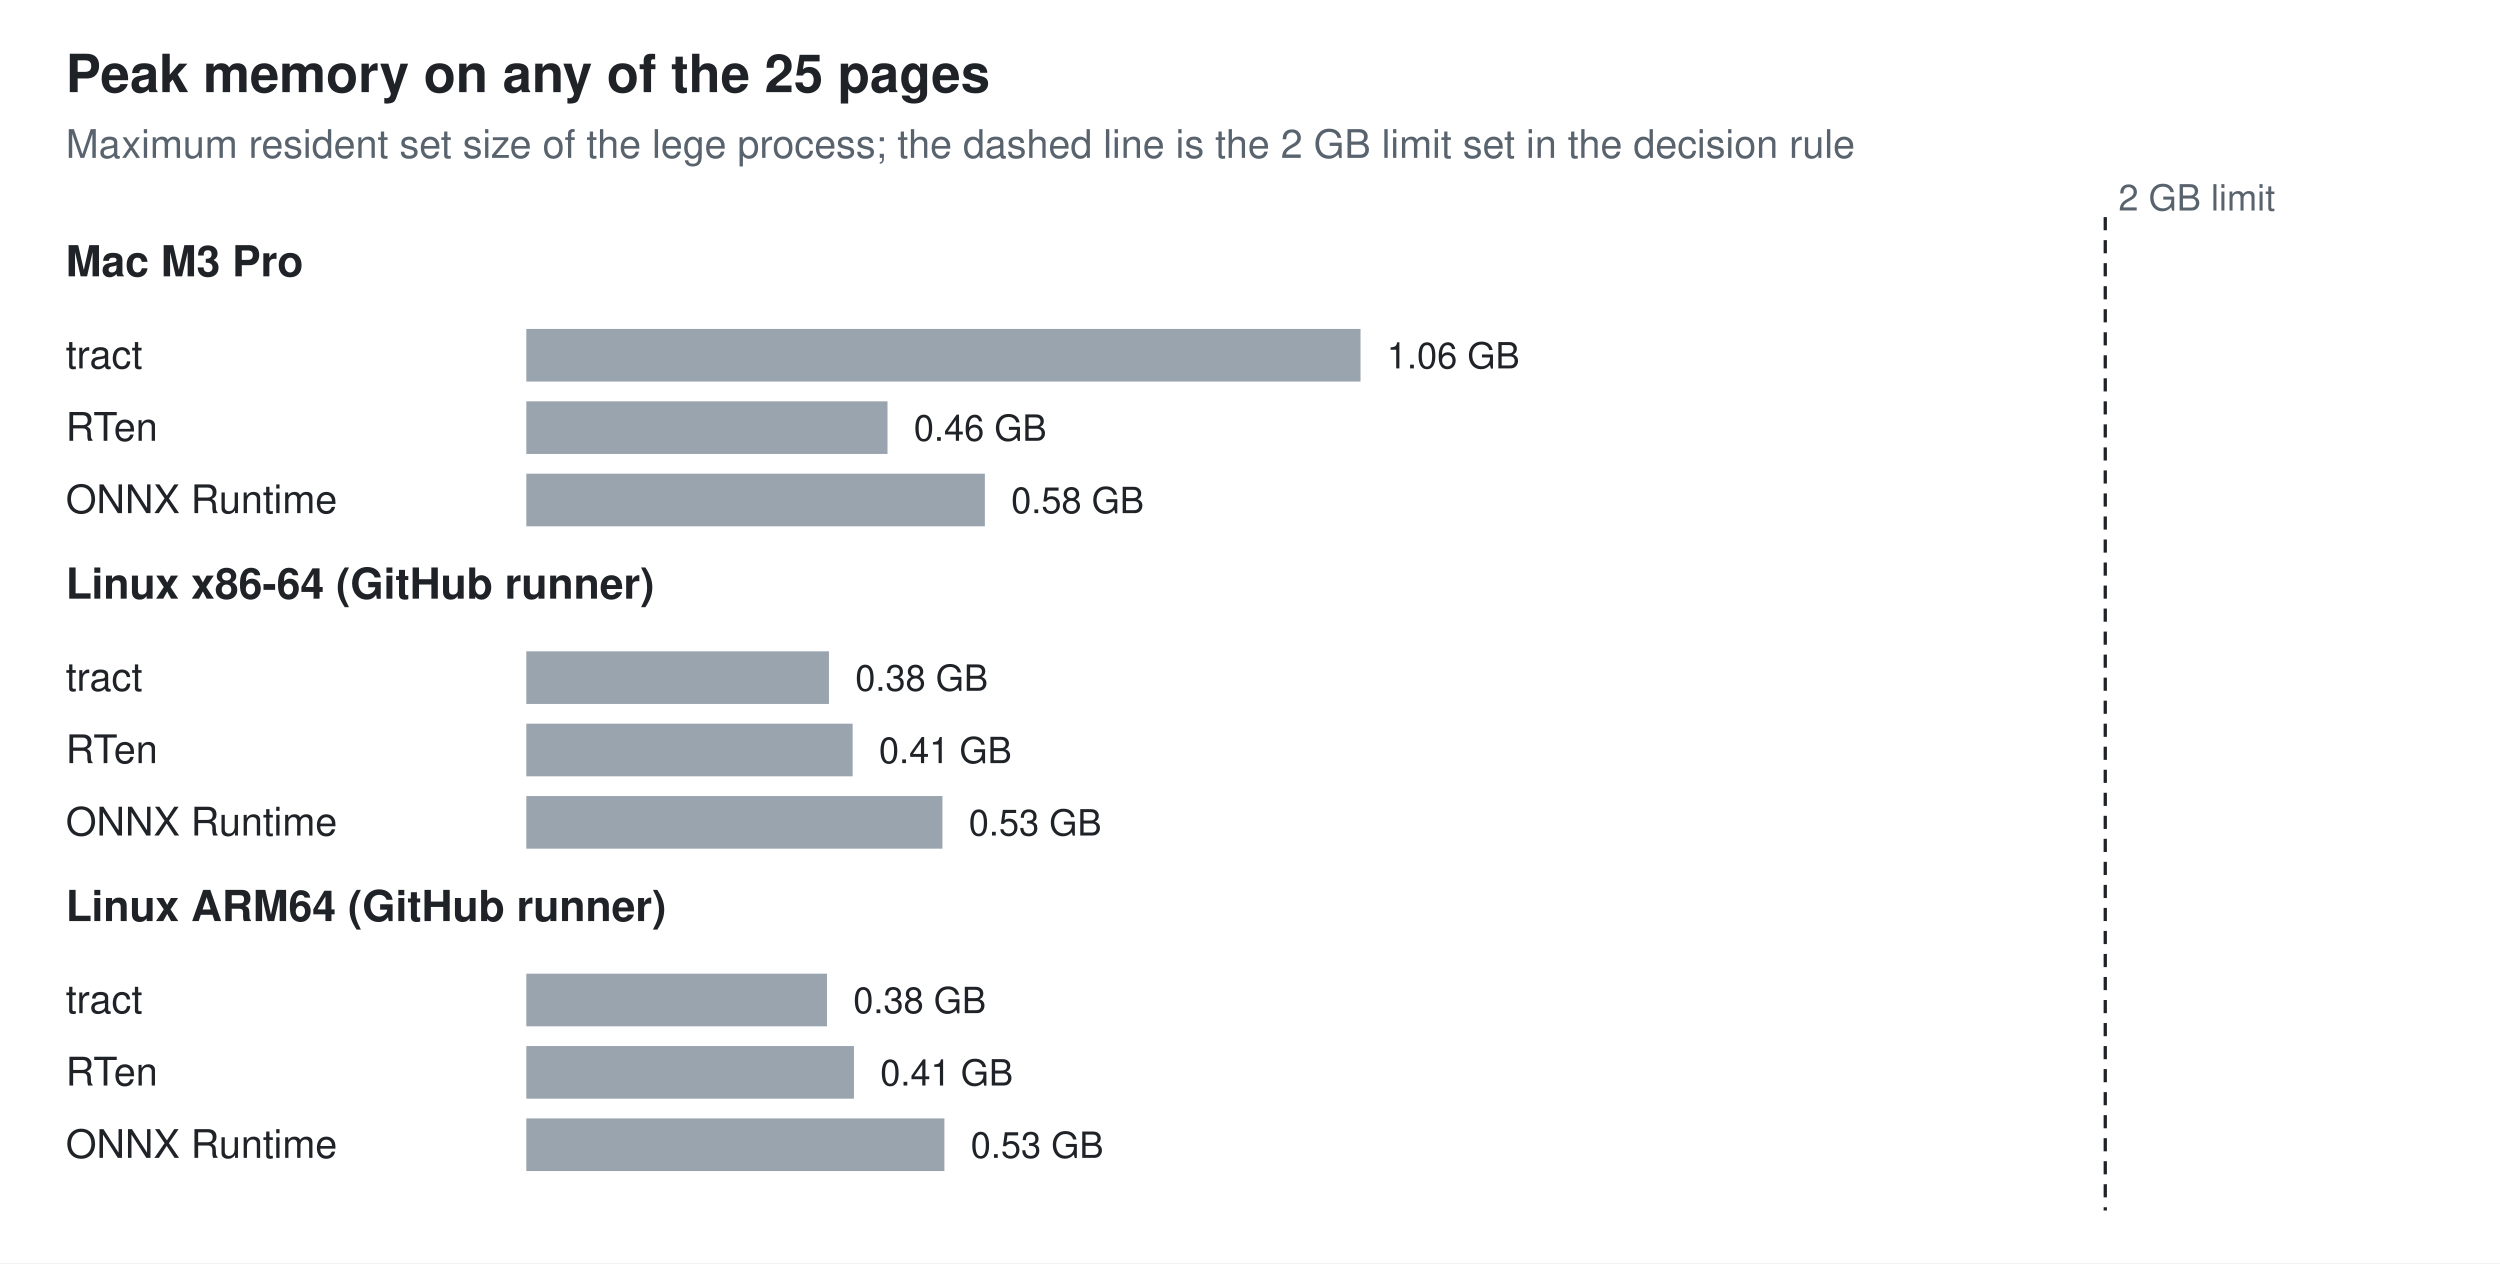
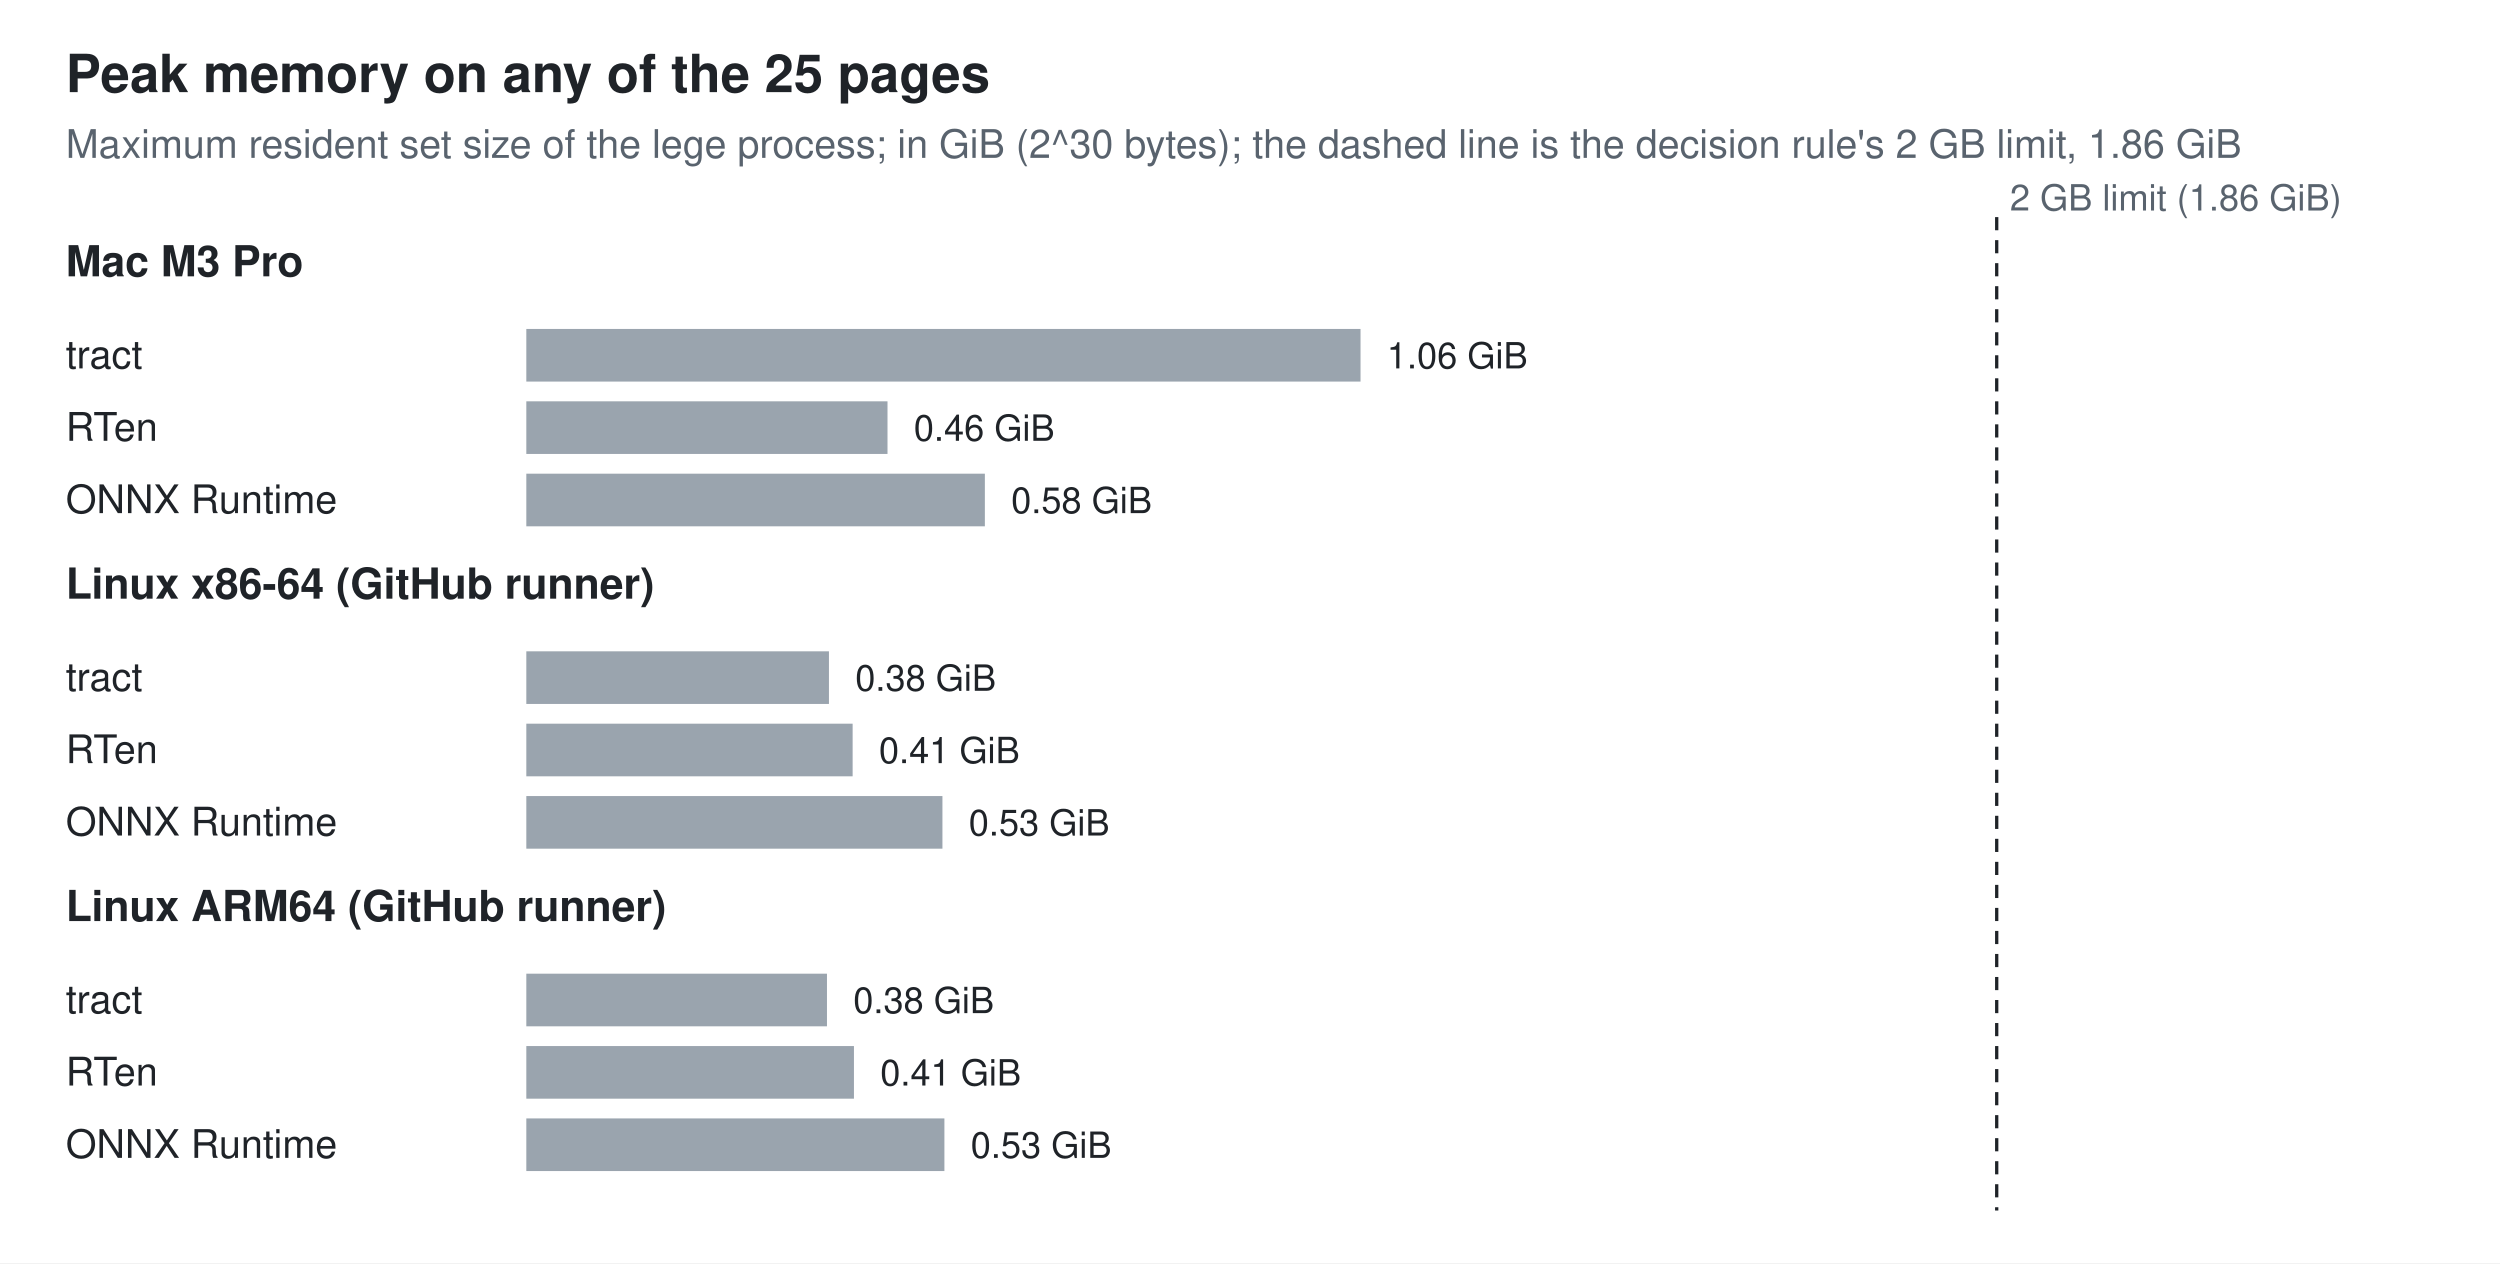
<svg xmlns="http://www.w3.org/2000/svg" viewBox="0 0 760 384" width="760" height="384">
  <rect width="100%" height="100%" fill="white" />
  <text x="20.0" y="28.0" font-family="Helvetica, Arial, sans-serif" font-size="16" fill="#1f2328" text-anchor="start" font-weight="bold">Peak memory on any of the 25 pages</text>
-   <text x="20.0" y="48.0" font-family="Helvetica, Arial, sans-serif" font-size="12" fill="#59636e" text-anchor="start" font-weight="normal">Maximum resident set size of the lege process; the dashed line is the 2 GB limit set in the decision rule</text>
+   <text x="20.0" y="48.0" font-family="Helvetica, Arial, sans-serif" font-size="12" fill="#59636e" text-anchor="start" font-weight="normal">Maximum resident set size of the lege process; in GiB (2^30 bytes); the dashed line is the decision rule's 2 GB limit, 1.86 GiB</text>
  <text x="20.0" y="84.0" font-family="Helvetica, Arial, sans-serif" font-size="13" fill="#1f2328" text-anchor="start" font-weight="bold">Mac M3 Pro</text>
  <text x="20.0" y="112.0" font-family="Helvetica, Arial, sans-serif" font-size="12" fill="#1f2328" text-anchor="start" font-weight="normal">tract</text>
  <rect x="160" y="100" width="253.6" height="16" fill="#9aa4ae" />
-   <text x="421.6" y="112.0" font-family="Helvetica, Arial, sans-serif" font-size="11" fill="#1f2328" text-anchor="start" font-weight="normal">1.06 GB</text>
+   <text x="421.6" y="112.0" font-family="Helvetica, Arial, sans-serif" font-size="11" fill="#1f2328" text-anchor="start" font-weight="normal">1.06 GiB</text>
  <text x="20.0" y="134.0" font-family="Helvetica, Arial, sans-serif" font-size="12" fill="#1f2328" text-anchor="start" font-weight="normal">RTen</text>
  <rect x="160" y="122" width="109.8" height="16" fill="#9aa4ae" />
-   <text x="277.8" y="134.0" font-family="Helvetica, Arial, sans-serif" font-size="11" fill="#1f2328" text-anchor="start" font-weight="normal">0.46 GB</text>
+   <text x="277.8" y="134.0" font-family="Helvetica, Arial, sans-serif" font-size="11" fill="#1f2328" text-anchor="start" font-weight="normal">0.46 GiB</text>
  <text x="20.0" y="156.0" font-family="Helvetica, Arial, sans-serif" font-size="12" fill="#1f2328" text-anchor="start" font-weight="normal">ONNX Runtime</text>
  <rect x="160" y="144" width="139.4" height="16" fill="#9aa4ae" />
-   <text x="307.4" y="156.0" font-family="Helvetica, Arial, sans-serif" font-size="11" fill="#1f2328" text-anchor="start" font-weight="normal">0.58 GB</text>
+   <text x="307.4" y="156.0" font-family="Helvetica, Arial, sans-serif" font-size="11" fill="#1f2328" text-anchor="start" font-weight="normal">0.58 GiB</text>
  <text x="20.0" y="182.0" font-family="Helvetica, Arial, sans-serif" font-size="13" fill="#1f2328" text-anchor="start" font-weight="bold">Linux x86-64 (GitHub runner)</text>
  <text x="20.0" y="210.0" font-family="Helvetica, Arial, sans-serif" font-size="12" fill="#1f2328" text-anchor="start" font-weight="normal">tract</text>
  <rect x="160" y="198" width="92.0" height="16" fill="#9aa4ae" />
-   <text x="260.0" y="210.0" font-family="Helvetica, Arial, sans-serif" font-size="11" fill="#1f2328" text-anchor="start" font-weight="normal">0.38 GB</text>
+   <text x="260.0" y="210.0" font-family="Helvetica, Arial, sans-serif" font-size="11" fill="#1f2328" text-anchor="start" font-weight="normal">0.38 GiB</text>
  <text x="20.0" y="232.0" font-family="Helvetica, Arial, sans-serif" font-size="12" fill="#1f2328" text-anchor="start" font-weight="normal">RTen</text>
  <rect x="160" y="220" width="99.2" height="16" fill="#9aa4ae" />
-   <text x="267.2" y="232.0" font-family="Helvetica, Arial, sans-serif" font-size="11" fill="#1f2328" text-anchor="start" font-weight="normal">0.41 GB</text>
+   <text x="267.2" y="232.0" font-family="Helvetica, Arial, sans-serif" font-size="11" fill="#1f2328" text-anchor="start" font-weight="normal">0.41 GiB</text>
  <text x="20.0" y="254.0" font-family="Helvetica, Arial, sans-serif" font-size="12" fill="#1f2328" text-anchor="start" font-weight="normal">ONNX Runtime</text>
  <rect x="160" y="242" width="126.5" height="16" fill="#9aa4ae" />
-   <text x="294.5" y="254.0" font-family="Helvetica, Arial, sans-serif" font-size="11" fill="#1f2328" text-anchor="start" font-weight="normal">0.53 GB</text>
+   <text x="294.5" y="254.0" font-family="Helvetica, Arial, sans-serif" font-size="11" fill="#1f2328" text-anchor="start" font-weight="normal">0.53 GiB</text>
  <text x="20.0" y="280.0" font-family="Helvetica, Arial, sans-serif" font-size="13" fill="#1f2328" text-anchor="start" font-weight="bold">Linux ARM64 (GitHub runner)</text>
  <text x="20.0" y="308.0" font-family="Helvetica, Arial, sans-serif" font-size="12" fill="#1f2328" text-anchor="start" font-weight="normal">tract</text>
  <rect x="160" y="296" width="91.4" height="16" fill="#9aa4ae" />
-   <text x="259.4" y="308.0" font-family="Helvetica, Arial, sans-serif" font-size="11" fill="#1f2328" text-anchor="start" font-weight="normal">0.38 GB</text>
+   <text x="259.4" y="308.0" font-family="Helvetica, Arial, sans-serif" font-size="11" fill="#1f2328" text-anchor="start" font-weight="normal">0.38 GiB</text>
  <text x="20.0" y="330.0" font-family="Helvetica, Arial, sans-serif" font-size="12" fill="#1f2328" text-anchor="start" font-weight="normal">RTen</text>
  <rect x="160" y="318" width="99.6" height="16" fill="#9aa4ae" />
-   <text x="267.6" y="330.0" font-family="Helvetica, Arial, sans-serif" font-size="11" fill="#1f2328" text-anchor="start" font-weight="normal">0.41 GB</text>
+   <text x="267.6" y="330.0" font-family="Helvetica, Arial, sans-serif" font-size="11" fill="#1f2328" text-anchor="start" font-weight="normal">0.41 GiB</text>
  <text x="20.0" y="352.0" font-family="Helvetica, Arial, sans-serif" font-size="12" fill="#1f2328" text-anchor="start" font-weight="normal">ONNX Runtime</text>
  <rect x="160" y="340" width="127.1" height="16" fill="#9aa4ae" />
-   <text x="295.1" y="352.0" font-family="Helvetica, Arial, sans-serif" font-size="11" fill="#1f2328" text-anchor="start" font-weight="normal">0.53 GB</text>
-   <line x1="640.0" x2="640.0" y1="66" y2="368" stroke="#1f2328" stroke-dasharray="4 3" />
-   <text x="644.0" y="64.0" font-family="Helvetica, Arial, sans-serif" font-size="11" fill="#59636e" text-anchor="start" font-weight="normal">2 GB limit</text>
+   <text x="295.1" y="352.0" font-family="Helvetica, Arial, sans-serif" font-size="11" fill="#1f2328" text-anchor="start" font-weight="normal">0.53 GiB</text>
+   <line x1="607.0" x2="607.0" y1="66" y2="368" stroke="#1f2328" stroke-dasharray="4 3" />
+   <text x="611.0" y="64.0" font-family="Helvetica, Arial, sans-serif" font-size="11" fill="#59636e" text-anchor="start" font-weight="normal">2 GB limit (1.86 GiB)</text>
</svg>
